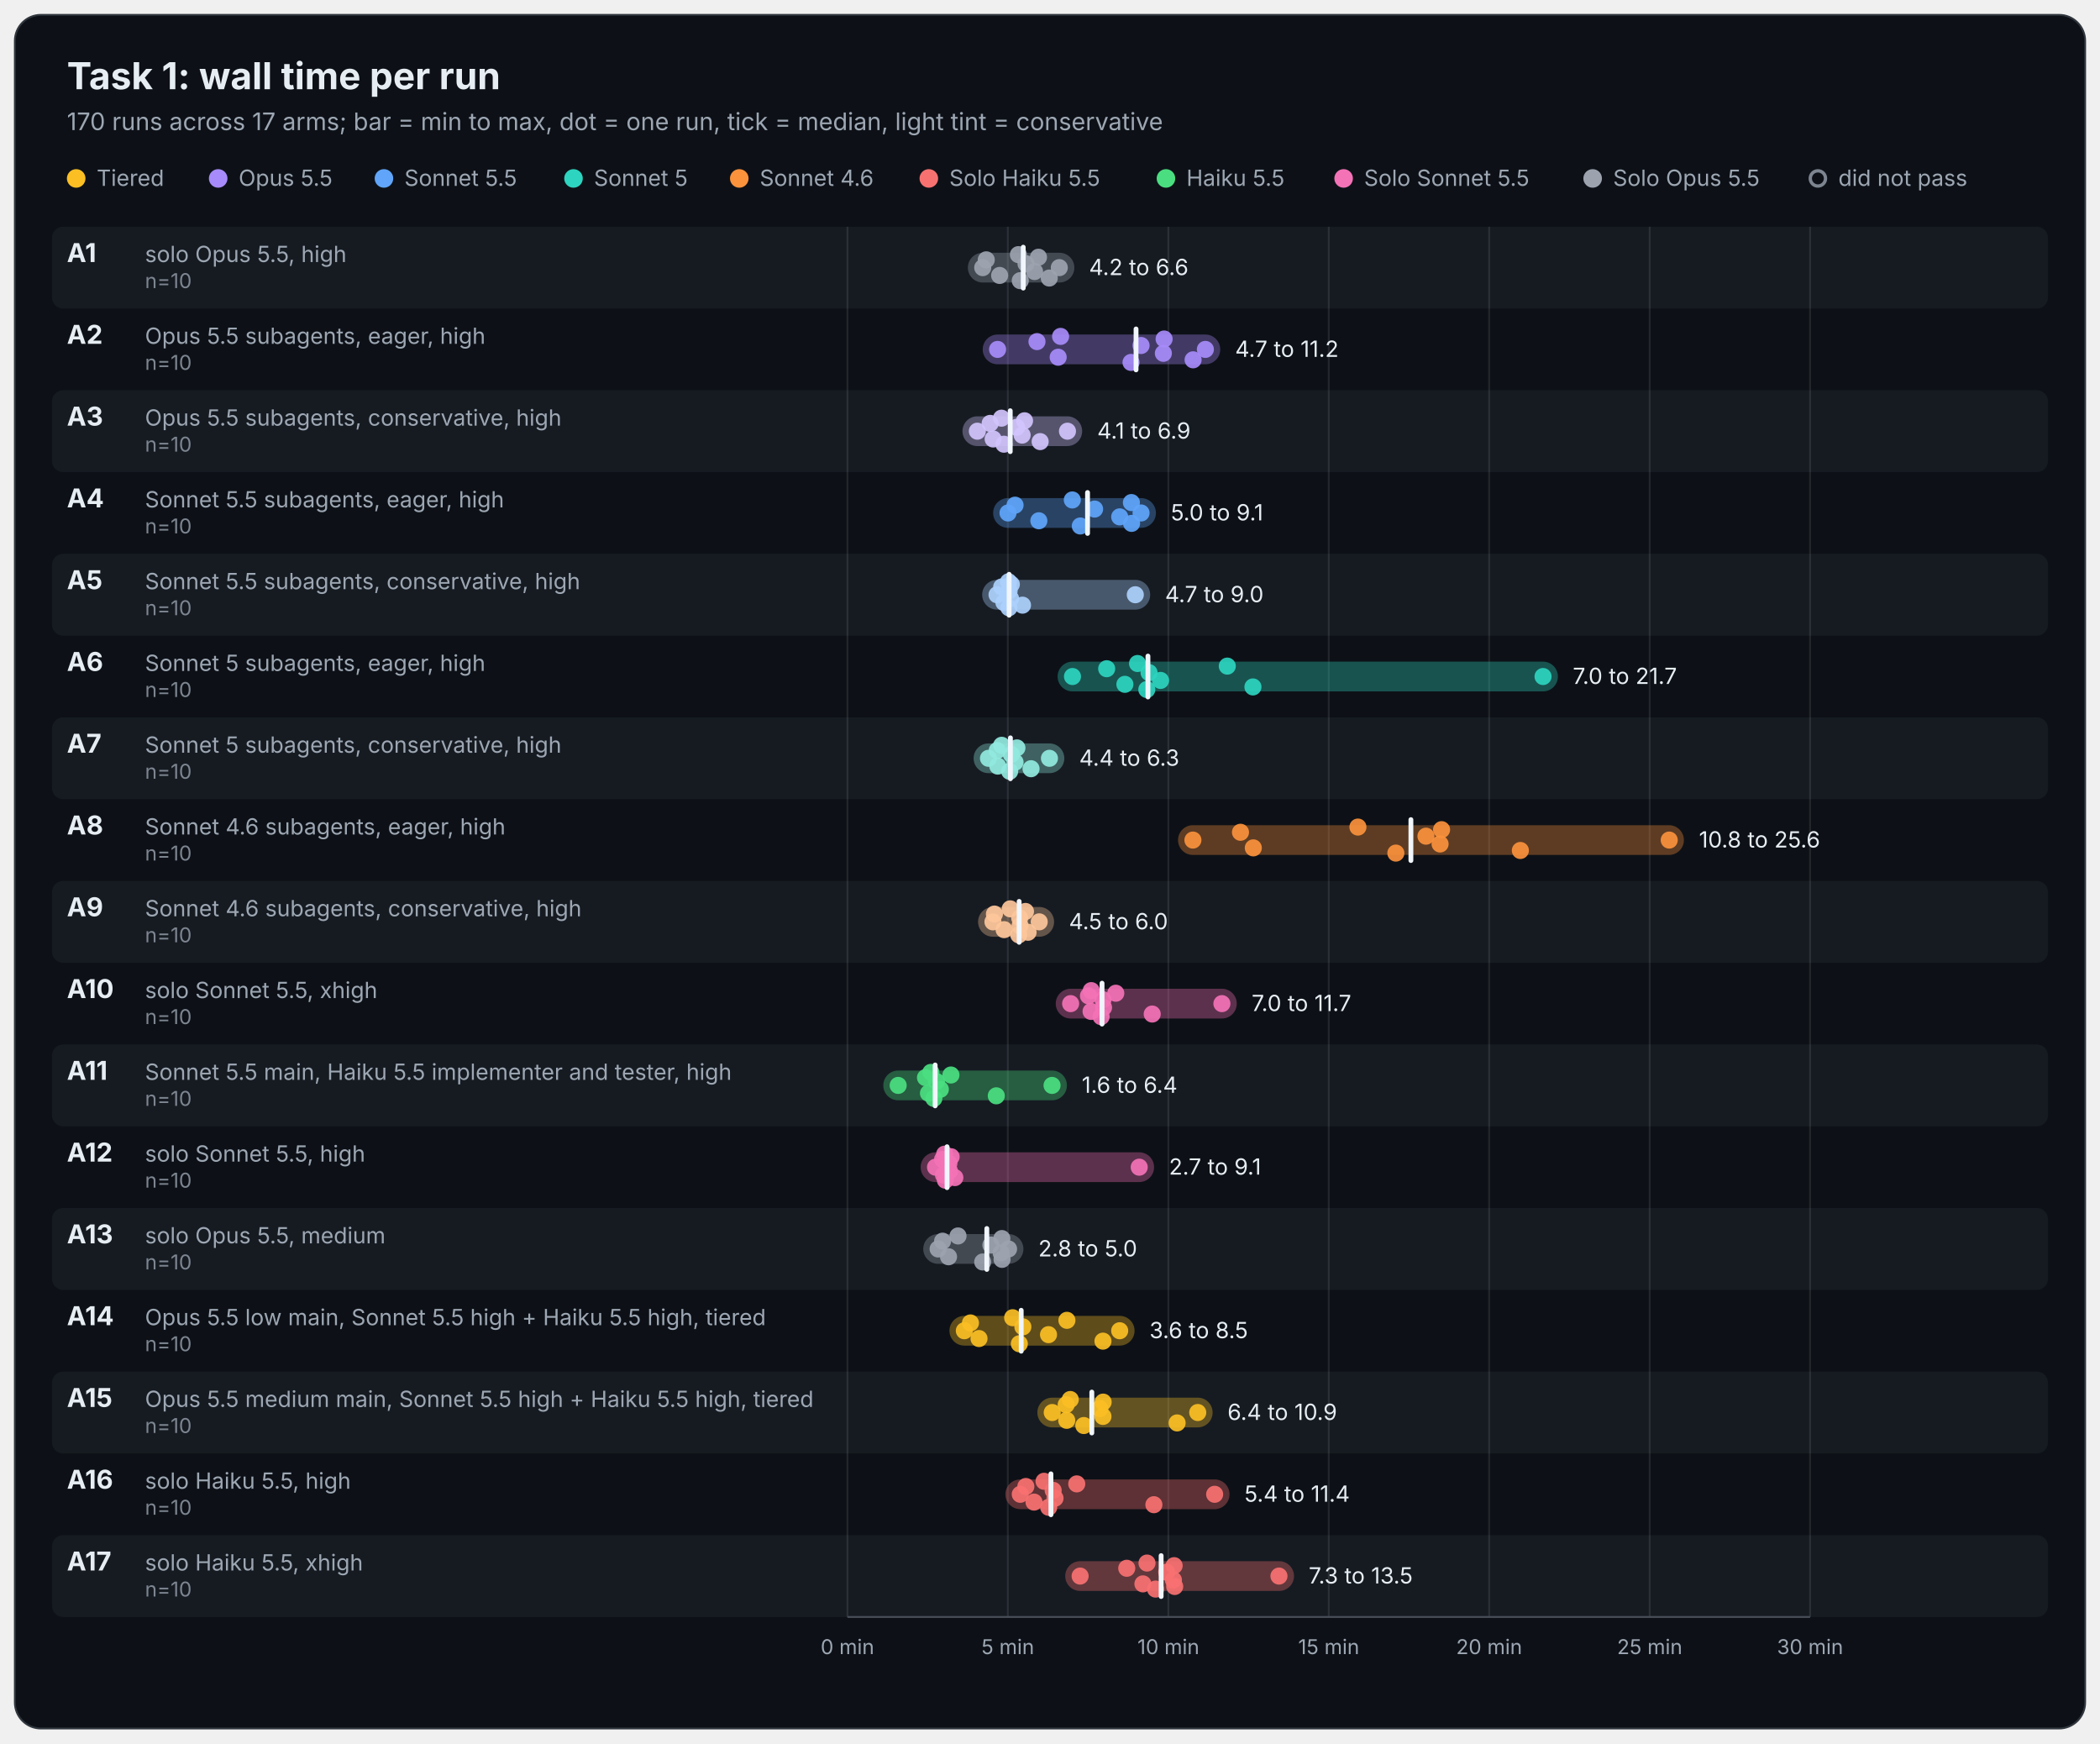
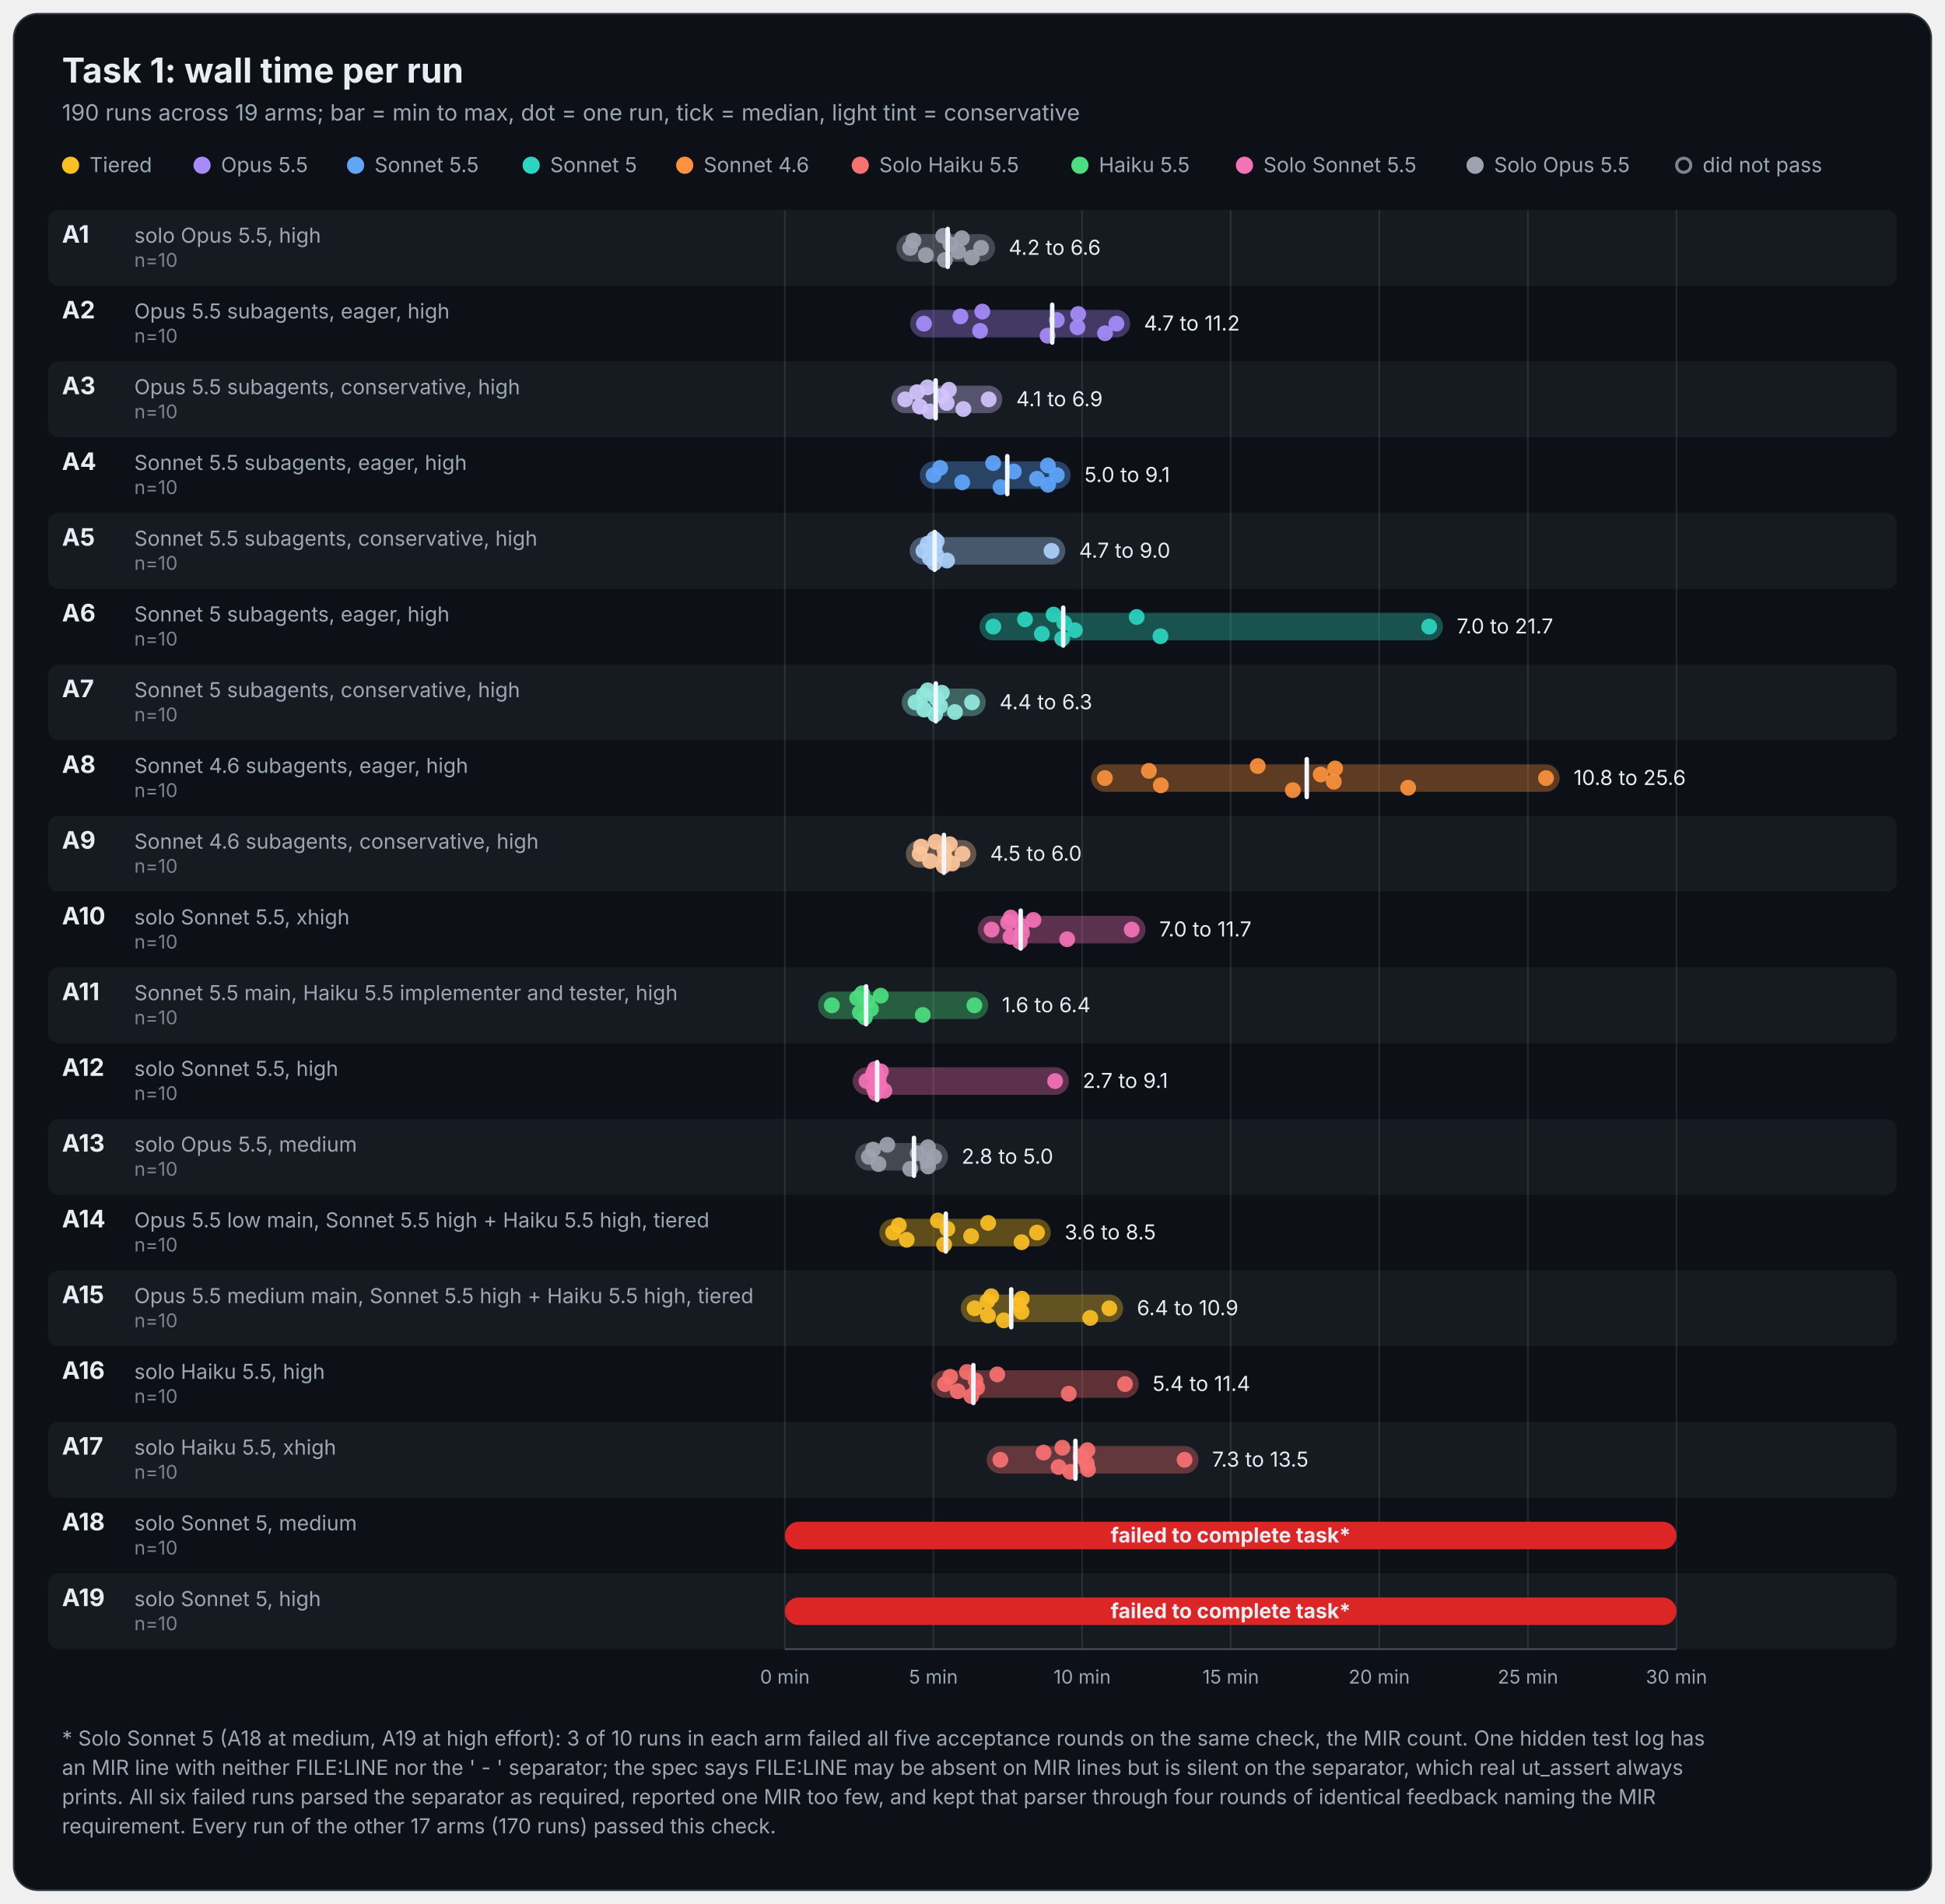
- <svg xmlns="http://www.w3.org/2000/svg" width="1130" height="938.0" viewBox="0 0 1130 938.0" role="img" aria-label="Task 1: wall time per run" font-family="-apple-system, &quot;Segoe UI&quot;, Inter, Roboto, &quot;Helvetica Neue&quot;, Arial, sans-serif">
-   <rect x="8" y="8" width="1114" height="922.0" rx="14" fill="#0d1117" stroke="#30363d" stroke-width="1" />
+ <svg xmlns="http://www.w3.org/2000/svg" width="1130" height="1106.0" viewBox="0 0 1130 1106.0" role="img" aria-label="Task 1: wall time per run" font-family="-apple-system, &quot;Segoe UI&quot;, Inter, Roboto, &quot;Helvetica Neue&quot;, Arial, sans-serif">
+   <rect x="8" y="8" width="1114" height="1090.0" rx="14" fill="#0d1117" stroke="#30363d" stroke-width="1" />
  <text x="36.0" y="48.0" font-size="20" font-weight="700" fill="#e6edf3" text-anchor="start">Task 1: wall time per run</text>
-   <text x="36.0" y="70.0" font-size="13" font-weight="400" fill="#9da7b3" text-anchor="start">170 runs across 17 arms; bar = min to max, dot = one run, tick = median, light tint = conservative</text>
+   <text x="36.0" y="70.0" font-size="13" font-weight="400" fill="#9da7b3" text-anchor="start">190 runs across 19 arms; bar = min to max, dot = one run, tick = median, light tint = conservative</text>
  <circle cx="41.0" cy="96.0" r="5" fill="#fbbf24" />
  <text x="52.0" y="100.0" font-size="12" font-weight="400" fill="#9da7b3" text-anchor="start">Tiered</text>
  <circle cx="117.4" cy="96.0" r="5" fill="#a78bfa" />
  <text x="128.4" y="100.0" font-size="12" font-weight="400" fill="#9da7b3" text-anchor="start">Opus 5.5</text>
  <circle cx="206.6" cy="96.0" r="5" fill="#60a5fa" />
  <text x="217.6" y="100.0" font-size="12" font-weight="400" fill="#9da7b3" text-anchor="start">Sonnet 5.5</text>
  <circle cx="308.6" cy="96.0" r="5" fill="#2dd4bf" />
  <text x="319.6" y="100.0" font-size="12" font-weight="400" fill="#9da7b3" text-anchor="start">Sonnet 5</text>
  <circle cx="397.8" cy="96.0" r="5" fill="#fb923c" />
  <text x="408.8" y="100.0" font-size="12" font-weight="400" fill="#9da7b3" text-anchor="start">Sonnet 4.6</text>
  <circle cx="499.8" cy="96.0" r="5" fill="#f87171" />
  <text x="510.8" y="100.0" font-size="12" font-weight="400" fill="#9da7b3" text-anchor="start">Solo Haiku 5.5</text>
  <circle cx="627.4" cy="96.0" r="5" fill="#4ade80" />
  <text x="638.4" y="100.0" font-size="12" font-weight="400" fill="#9da7b3" text-anchor="start">Haiku 5.5</text>
  <circle cx="723.0" cy="96.0" r="5" fill="#f472b6" />
  <text x="734.0" y="100.0" font-size="12" font-weight="400" fill="#9da7b3" text-anchor="start">Solo Sonnet 5.5</text>
  <circle cx="857.0" cy="96.0" r="5" fill="#9ca3af" />
  <text x="868.0" y="100.0" font-size="12" font-weight="400" fill="#9da7b3" text-anchor="start">Solo Opus 5.5</text>
  <circle cx="978.2" cy="96.0" r="4.1" fill="#0d1117" stroke="#7d8590" stroke-width="1.8" />
  <text x="989.2" y="100.0" font-size="12" font-weight="400" fill="#9da7b3" text-anchor="start">did not pass</text>
  <rect x="28" y="122.0" width="1074.0" height="44" rx="6" fill="#161b22" />
  <rect x="28" y="210.0" width="1074.0" height="44" rx="6" fill="#161b22" />
  <rect x="28" y="298.0" width="1074.0" height="44" rx="6" fill="#161b22" />
  <rect x="28" y="386.0" width="1074.0" height="44" rx="6" fill="#161b22" />
  <rect x="28" y="474.0" width="1074.0" height="44" rx="6" fill="#161b22" />
  <rect x="28" y="562.0" width="1074.0" height="44" rx="6" fill="#161b22" />
  <rect x="28" y="650.0" width="1074.0" height="44" rx="6" fill="#161b22" />
  <rect x="28" y="738.0" width="1074.0" height="44" rx="6" fill="#161b22" />
  <rect x="28" y="826.0" width="1074.0" height="44" rx="6" fill="#161b22" />
-   <line x1="456.0" y1="122.0" x2="456.0" y2="870.0" stroke="#ffffff" stroke-opacity="0.09" stroke-width="1" />
-   <text x="456.0" y="890.0" font-size="11" font-weight="400" fill="#9da7b3" text-anchor="middle">0 min</text>
-   <line x1="542.3" y1="122.0" x2="542.3" y2="870.0" stroke="#ffffff" stroke-opacity="0.09" stroke-width="1" />
-   <text x="542.3" y="890.0" font-size="11" font-weight="400" fill="#9da7b3" text-anchor="middle">5 min</text>
-   <line x1="628.7" y1="122.0" x2="628.7" y2="870.0" stroke="#ffffff" stroke-opacity="0.09" stroke-width="1" />
-   <text x="628.7" y="890.0" font-size="11" font-weight="400" fill="#9da7b3" text-anchor="middle">10 min</text>
-   <line x1="715.0" y1="122.0" x2="715.0" y2="870.0" stroke="#ffffff" stroke-opacity="0.09" stroke-width="1" />
-   <text x="715.0" y="890.0" font-size="11" font-weight="400" fill="#9da7b3" text-anchor="middle">15 min</text>
-   <line x1="801.3" y1="122.0" x2="801.3" y2="870.0" stroke="#ffffff" stroke-opacity="0.09" stroke-width="1" />
-   <text x="801.3" y="890.0" font-size="11" font-weight="400" fill="#9da7b3" text-anchor="middle">20 min</text>
-   <line x1="887.7" y1="122.0" x2="887.7" y2="870.0" stroke="#ffffff" stroke-opacity="0.09" stroke-width="1" />
-   <text x="887.7" y="890.0" font-size="11" font-weight="400" fill="#9da7b3" text-anchor="middle">25 min</text>
-   <line x1="974.0" y1="122.0" x2="974.0" y2="870.0" stroke="#ffffff" stroke-opacity="0.09" stroke-width="1" />
-   <text x="974.0" y="890.0" font-size="11" font-weight="400" fill="#9da7b3" text-anchor="middle">30 min</text>
-   <line x1="456.0" y1="870.0" x2="974.0" y2="870.0" stroke="#484f58" stroke-width="1" />
+   <rect x="28" y="914.0" width="1074.0" height="44" rx="6" fill="#161b22" />
+   <line x1="456.0" y1="122.0" x2="456.0" y2="958.0" stroke="#ffffff" stroke-opacity="0.09" stroke-width="1" />
+   <text x="456.0" y="978.0" font-size="11" font-weight="400" fill="#9da7b3" text-anchor="middle">0 min</text>
+   <line x1="542.3" y1="122.0" x2="542.3" y2="958.0" stroke="#ffffff" stroke-opacity="0.09" stroke-width="1" />
+   <text x="542.3" y="978.0" font-size="11" font-weight="400" fill="#9da7b3" text-anchor="middle">5 min</text>
+   <line x1="628.7" y1="122.0" x2="628.7" y2="958.0" stroke="#ffffff" stroke-opacity="0.09" stroke-width="1" />
+   <text x="628.7" y="978.0" font-size="11" font-weight="400" fill="#9da7b3" text-anchor="middle">10 min</text>
+   <line x1="715.0" y1="122.0" x2="715.0" y2="958.0" stroke="#ffffff" stroke-opacity="0.09" stroke-width="1" />
+   <text x="715.0" y="978.0" font-size="11" font-weight="400" fill="#9da7b3" text-anchor="middle">15 min</text>
+   <line x1="801.3" y1="122.0" x2="801.3" y2="958.0" stroke="#ffffff" stroke-opacity="0.09" stroke-width="1" />
+   <text x="801.3" y="978.0" font-size="11" font-weight="400" fill="#9da7b3" text-anchor="middle">20 min</text>
+   <line x1="887.7" y1="122.0" x2="887.7" y2="958.0" stroke="#ffffff" stroke-opacity="0.09" stroke-width="1" />
+   <text x="887.7" y="978.0" font-size="11" font-weight="400" fill="#9da7b3" text-anchor="middle">25 min</text>
+   <line x1="974.0" y1="122.0" x2="974.0" y2="958.0" stroke="#ffffff" stroke-opacity="0.09" stroke-width="1" />
+   <text x="974.0" y="978.0" font-size="11" font-weight="400" fill="#9da7b3" text-anchor="middle">30 min</text>
+   <line x1="456.0" y1="958.0" x2="974.0" y2="958.0" stroke="#484f58" stroke-width="1" />
  <text x="36.0" y="141.0" font-size="14" font-weight="700" fill="#e6edf3" text-anchor="start">A1</text>
  <text x="78.0" y="141.0" font-size="12" font-weight="400" fill="#9da7b3" text-anchor="start">solo Opus 5.5, high</text>
  <text x="78.0" y="155.0" font-size="11" font-weight="400" fill="#7d8590" text-anchor="start">n=10</text>
  <rect x="520.8" y="136.0" width="57.3" height="16" rx="8.0" fill="#9ca3af" fill-opacity="0.34" />
  <circle cx="528.8" cy="144.0" r="4.6" fill="#9ca3af" fill-opacity="0.92" />
  <circle cx="530.7" cy="139.8" r="4.6" fill="#9ca3af" fill-opacity="0.92" />
  <circle cx="537.9" cy="148.2" r="4.6" fill="#9ca3af" fill-opacity="0.92" />
  <circle cx="548.0" cy="137.0" r="4.6" fill="#9ca3af" fill-opacity="0.92" />
  <circle cx="549.0" cy="151.0" r="4.6" fill="#9ca3af" fill-opacity="0.92" />
  <circle cx="552.1" cy="141.9" r="4.6" fill="#9ca3af" fill-opacity="0.92" />
  <circle cx="556.7" cy="146.1" r="4.6" fill="#9ca3af" fill-opacity="0.92" />
  <circle cx="558.8" cy="138.4" r="4.6" fill="#9ca3af" fill-opacity="0.92" />
  <circle cx="564.6" cy="149.6" r="4.6" fill="#9ca3af" fill-opacity="0.92" />
  <circle cx="570.0" cy="144.0" r="4.6" fill="#9ca3af" fill-opacity="0.92" />
  <line x1="550.6" y1="133.0" x2="550.6" y2="155.0" stroke="#f0f6fc" stroke-width="2.6" stroke-linecap="round" />
  <text x="586.0" y="148.0" font-size="12" font-weight="400" fill="#e6edf3" text-anchor="start">4.2 to 6.6</text>
  <text x="36.0" y="185.0" font-size="14" font-weight="700" fill="#e6edf3" text-anchor="start">A2</text>
  <text x="78.0" y="185.0" font-size="12" font-weight="400" fill="#9da7b3" text-anchor="start">Opus 5.5 subagents, eager, high</text>
  <text x="78.0" y="199.0" font-size="11" font-weight="400" fill="#7d8590" text-anchor="start">n=10</text>
  <rect x="528.8" y="180.0" width="127.8" height="16" rx="8.0" fill="#a78bfa" fill-opacity="0.34" />
  <circle cx="536.8" cy="188.0" r="4.6" fill="#a78bfa" fill-opacity="0.92" />
  <circle cx="558.0" cy="183.8" r="4.6" fill="#a78bfa" fill-opacity="0.92" />
  <circle cx="569.4" cy="192.2" r="4.6" fill="#a78bfa" fill-opacity="0.92" />
  <circle cx="570.7" cy="181.0" r="4.6" fill="#a78bfa" fill-opacity="0.92" />
  <circle cx="608.6" cy="195.0" r="4.6" fill="#a78bfa" fill-opacity="0.92" />
  <circle cx="614.0" cy="185.9" r="4.6" fill="#a78bfa" fill-opacity="0.92" />
  <circle cx="626.0" cy="190.1" r="4.6" fill="#a78bfa" fill-opacity="0.92" />
  <circle cx="626.4" cy="182.4" r="4.6" fill="#a78bfa" fill-opacity="0.92" />
  <circle cx="642.0" cy="193.6" r="4.6" fill="#a78bfa" fill-opacity="0.92" />
  <circle cx="648.6" cy="188.0" r="4.6" fill="#a78bfa" fill-opacity="0.92" />
  <line x1="611.3" y1="177.0" x2="611.3" y2="199.0" stroke="#f0f6fc" stroke-width="2.6" stroke-linecap="round" />
  <text x="664.6" y="192.0" font-size="12" font-weight="400" fill="#e6edf3" text-anchor="start">4.7 to 11.2</text>
  <text x="36.0" y="229.0" font-size="14" font-weight="700" fill="#e6edf3" text-anchor="start">A3</text>
  <text x="78.0" y="229.0" font-size="12" font-weight="400" fill="#9da7b3" text-anchor="start">Opus 5.5 subagents, conservative, high</text>
  <text x="78.0" y="243.0" font-size="11" font-weight="400" fill="#7d8590" text-anchor="start">n=10</text>
  <rect x="517.9" y="224.0" width="64.4" height="16" rx="8.0" fill="#d1c3fc" fill-opacity="0.34" />
  <circle cx="525.9" cy="232.0" r="4.6" fill="#d1c3fc" fill-opacity="0.92" />
  <circle cx="532.8" cy="227.8" r="4.6" fill="#d1c3fc" fill-opacity="0.92" />
  <circle cx="534.4" cy="236.2" r="4.6" fill="#d1c3fc" fill-opacity="0.92" />
  <circle cx="538.9" cy="225.0" r="4.6" fill="#d1c3fc" fill-opacity="0.92" />
  <circle cx="540.2" cy="239.0" r="4.6" fill="#d1c3fc" fill-opacity="0.92" />
  <circle cx="547.1" cy="229.9" r="4.6" fill="#d1c3fc" fill-opacity="0.92" />
  <circle cx="550.0" cy="234.1" r="4.6" fill="#d1c3fc" fill-opacity="0.92" />
  <circle cx="551.3" cy="226.4" r="4.6" fill="#d1c3fc" fill-opacity="0.92" />
  <circle cx="559.7" cy="237.6" r="4.6" fill="#d1c3fc" fill-opacity="0.92" />
  <circle cx="574.4" cy="232.0" r="4.6" fill="#d1c3fc" fill-opacity="0.92" />
  <line x1="543.6" y1="221.0" x2="543.6" y2="243.0" stroke="#f0f6fc" stroke-width="2.6" stroke-linecap="round" />
  <text x="590.4" y="236.0" font-size="12" font-weight="400" fill="#e6edf3" text-anchor="start">4.1 to 6.9</text>
  <text x="36.0" y="273.0" font-size="14" font-weight="700" fill="#e6edf3" text-anchor="start">A4</text>
  <text x="78.0" y="273.0" font-size="12" font-weight="400" fill="#9da7b3" text-anchor="start">Sonnet 5.5 subagents, eager, high</text>
  <text x="78.0" y="287.0" font-size="11" font-weight="400" fill="#7d8590" text-anchor="start">n=10</text>
  <rect x="534.4" y="268.0" width="87.6" height="16" rx="8.0" fill="#60a5fa" fill-opacity="0.34" />
  <circle cx="542.4" cy="276.0" r="4.6" fill="#60a5fa" fill-opacity="0.92" />
  <circle cx="546.2" cy="271.8" r="4.6" fill="#60a5fa" fill-opacity="0.92" />
  <circle cx="559.0" cy="280.2" r="4.6" fill="#60a5fa" fill-opacity="0.92" />
  <circle cx="577.0" cy="269.0" r="4.6" fill="#60a5fa" fill-opacity="0.92" />
  <circle cx="581.3" cy="283.0" r="4.6" fill="#60a5fa" fill-opacity="0.92" />
  <circle cx="589.0" cy="273.9" r="4.6" fill="#60a5fa" fill-opacity="0.92" />
  <circle cx="602.5" cy="278.1" r="4.6" fill="#60a5fa" fill-opacity="0.92" />
  <circle cx="608.8" cy="270.4" r="4.6" fill="#60a5fa" fill-opacity="0.92" />
  <circle cx="608.9" cy="281.6" r="4.6" fill="#60a5fa" fill-opacity="0.92" />
  <circle cx="614.0" cy="276.0" r="4.6" fill="#60a5fa" fill-opacity="0.92" />
  <line x1="585.2" y1="265.0" x2="585.2" y2="287.0" stroke="#f0f6fc" stroke-width="2.6" stroke-linecap="round" />
  <text x="630.0" y="280.0" font-size="12" font-weight="400" fill="#e6edf3" text-anchor="start">5.0 to 9.1</text>
  <text x="36.0" y="317.0" font-size="14" font-weight="700" fill="#e6edf3" text-anchor="start">A5</text>
  <text x="78.0" y="317.0" font-size="12" font-weight="400" fill="#9da7b3" text-anchor="start">Sonnet 5.5 subagents, conservative, high</text>
  <text x="78.0" y="331.0" font-size="11" font-weight="400" fill="#7d8590" text-anchor="start">n=10</text>
  <rect x="528.5" y="312.0" width="90.4" height="16" rx="8.0" fill="#acd0fc" fill-opacity="0.34" />
  <circle cx="536.5" cy="320.0" r="4.6" fill="#acd0fc" fill-opacity="0.92" />
  <circle cx="539.0" cy="315.8" r="4.6" fill="#acd0fc" fill-opacity="0.92" />
  <circle cx="540.2" cy="324.2" r="4.6" fill="#acd0fc" fill-opacity="0.92" />
  <circle cx="542.7" cy="313.0" r="4.6" fill="#acd0fc" fill-opacity="0.92" />
  <circle cx="542.9" cy="327.0" r="4.6" fill="#acd0fc" fill-opacity="0.92" />
  <circle cx="543.0" cy="317.9" r="4.6" fill="#acd0fc" fill-opacity="0.92" />
  <circle cx="543.8" cy="322.1" r="4.6" fill="#acd0fc" fill-opacity="0.92" />
  <circle cx="544.2" cy="314.4" r="4.6" fill="#acd0fc" fill-opacity="0.92" />
  <circle cx="550.2" cy="325.6" r="4.6" fill="#acd0fc" fill-opacity="0.92" />
  <circle cx="610.9" cy="320.0" r="4.6" fill="#acd0fc" fill-opacity="0.92" />
  <line x1="543.0" y1="309.0" x2="543.0" y2="331.0" stroke="#f0f6fc" stroke-width="2.6" stroke-linecap="round" />
  <text x="626.9" y="324.0" font-size="12" font-weight="400" fill="#e6edf3" text-anchor="start">4.7 to 9.0</text>
  <text x="36.0" y="361.0" font-size="14" font-weight="700" fill="#e6edf3" text-anchor="start">A6</text>
  <text x="78.0" y="361.0" font-size="12" font-weight="400" fill="#9da7b3" text-anchor="start">Sonnet 5 subagents, eager, high</text>
  <text x="78.0" y="375.0" font-size="11" font-weight="400" fill="#7d8590" text-anchor="start">n=10</text>
  <rect x="569.1" y="356.0" width="269.2" height="16" rx="8.0" fill="#2dd4bf" fill-opacity="0.34" />
  <circle cx="577.1" cy="364.0" r="4.6" fill="#2dd4bf" fill-opacity="0.92" />
  <circle cx="595.5" cy="359.8" r="4.6" fill="#2dd4bf" fill-opacity="0.92" />
  <circle cx="605.3" cy="368.2" r="4.6" fill="#2dd4bf" fill-opacity="0.92" />
  <circle cx="612.1" cy="357.0" r="4.6" fill="#2dd4bf" fill-opacity="0.92" />
  <circle cx="617.1" cy="371.0" r="4.6" fill="#2dd4bf" fill-opacity="0.92" />
  <circle cx="618.3" cy="361.9" r="4.6" fill="#2dd4bf" fill-opacity="0.92" />
  <circle cx="624.5" cy="366.1" r="4.6" fill="#2dd4bf" fill-opacity="0.92" />
  <circle cx="660.4" cy="358.4" r="4.6" fill="#2dd4bf" fill-opacity="0.92" />
  <circle cx="674.2" cy="369.6" r="4.6" fill="#2dd4bf" fill-opacity="0.92" />
  <circle cx="830.3" cy="364.0" r="4.6" fill="#2dd4bf" fill-opacity="0.92" />
  <line x1="617.7" y1="353.0" x2="617.7" y2="375.0" stroke="#f0f6fc" stroke-width="2.6" stroke-linecap="round" />
  <text x="846.3" y="368.0" font-size="12" font-weight="400" fill="#e6edf3" text-anchor="start">7.0 to 21.7</text>
  <text x="36.0" y="405.0" font-size="14" font-weight="700" fill="#e6edf3" text-anchor="start">A7</text>
  <text x="78.0" y="405.0" font-size="12" font-weight="400" fill="#9da7b3" text-anchor="start">Sonnet 5 subagents, conservative, high</text>
  <text x="78.0" y="419.0" font-size="11" font-weight="400" fill="#7d8590" text-anchor="start">n=10</text>
  <rect x="523.9" y="400.0" width="48.8" height="16" rx="8.0" fill="#92e9de" fill-opacity="0.34" />
  <circle cx="531.9" cy="408.0" r="4.6" fill="#92e9de" fill-opacity="0.92" />
  <circle cx="536.6" cy="403.8" r="4.6" fill="#92e9de" fill-opacity="0.92" />
  <circle cx="536.9" cy="412.2" r="4.6" fill="#92e9de" fill-opacity="0.92" />
  <circle cx="539.0" cy="401.0" r="4.6" fill="#92e9de" fill-opacity="0.92" />
  <circle cx="543.3" cy="415.0" r="4.6" fill="#92e9de" fill-opacity="0.92" />
  <circle cx="544.2" cy="405.9" r="4.6" fill="#92e9de" fill-opacity="0.92" />
  <circle cx="546.2" cy="410.1" r="4.6" fill="#92e9de" fill-opacity="0.92" />
  <circle cx="547.2" cy="402.4" r="4.6" fill="#92e9de" fill-opacity="0.92" />
  <circle cx="554.8" cy="413.6" r="4.6" fill="#92e9de" fill-opacity="0.92" />
  <circle cx="564.7" cy="408.0" r="4.6" fill="#92e9de" fill-opacity="0.92" />
  <line x1="543.7" y1="397.0" x2="543.7" y2="419.0" stroke="#f0f6fc" stroke-width="2.6" stroke-linecap="round" />
  <text x="580.7" y="412.0" font-size="12" font-weight="400" fill="#e6edf3" text-anchor="start">4.4 to 6.3</text>
  <text x="36.0" y="449.0" font-size="14" font-weight="700" fill="#e6edf3" text-anchor="start">A8</text>
  <text x="78.0" y="449.0" font-size="12" font-weight="400" fill="#9da7b3" text-anchor="start">Sonnet 4.6 subagents, eager, high</text>
  <text x="78.0" y="463.0" font-size="11" font-weight="400" fill="#7d8590" text-anchor="start">n=10</text>
  <rect x="633.9" y="444.0" width="272.2" height="16" rx="8.0" fill="#fb923c" fill-opacity="0.34" />
  <circle cx="641.9" cy="452.0" r="4.6" fill="#fb923c" fill-opacity="0.92" />
  <circle cx="667.5" cy="447.8" r="4.6" fill="#fb923c" fill-opacity="0.92" />
  <circle cx="674.4" cy="456.2" r="4.6" fill="#fb923c" fill-opacity="0.92" />
  <circle cx="730.7" cy="445.0" r="4.6" fill="#fb923c" fill-opacity="0.92" />
  <circle cx="751.1" cy="459.0" r="4.6" fill="#fb923c" fill-opacity="0.92" />
  <circle cx="767.3" cy="449.9" r="4.6" fill="#fb923c" fill-opacity="0.92" />
  <circle cx="774.9" cy="454.1" r="4.6" fill="#fb923c" fill-opacity="0.92" />
  <circle cx="775.7" cy="446.4" r="4.6" fill="#fb923c" fill-opacity="0.92" />
  <circle cx="818.1" cy="457.6" r="4.6" fill="#fb923c" fill-opacity="0.92" />
  <circle cx="898.2" cy="452.0" r="4.6" fill="#fb923c" fill-opacity="0.92" />
  <line x1="759.2" y1="441.0" x2="759.2" y2="463.0" stroke="#f0f6fc" stroke-width="2.6" stroke-linecap="round" />
  <text x="914.2" y="456.0" font-size="12" font-weight="400" fill="#e6edf3" text-anchor="start">10.8 to 25.6</text>
  <text x="36.0" y="493.0" font-size="14" font-weight="700" fill="#e6edf3" text-anchor="start">A9</text>
  <text x="78.0" y="493.0" font-size="12" font-weight="400" fill="#9da7b3" text-anchor="start">Sonnet 4.6 subagents, conservative, high</text>
  <text x="78.0" y="507.0" font-size="11" font-weight="400" fill="#7d8590" text-anchor="start">n=10</text>
  <rect x="526.3" y="488.0" width="40.9" height="16" rx="8.0" fill="#fdc69a" fill-opacity="0.34" />
  <circle cx="534.3" cy="496.0" r="4.6" fill="#fdc69a" fill-opacity="0.92" />
  <circle cx="535.1" cy="491.8" r="4.6" fill="#fdc69a" fill-opacity="0.92" />
  <circle cx="540.3" cy="500.2" r="4.6" fill="#fdc69a" fill-opacity="0.92" />
  <circle cx="543.6" cy="489.0" r="4.6" fill="#fdc69a" fill-opacity="0.92" />
  <circle cx="548.2" cy="503.0" r="4.6" fill="#fdc69a" fill-opacity="0.92" />
  <circle cx="548.7" cy="493.9" r="4.6" fill="#fdc69a" fill-opacity="0.92" />
  <circle cx="548.9" cy="498.1" r="4.6" fill="#fdc69a" fill-opacity="0.92" />
  <circle cx="551.8" cy="490.4" r="4.6" fill="#fdc69a" fill-opacity="0.92" />
  <circle cx="553.2" cy="501.6" r="4.6" fill="#fdc69a" fill-opacity="0.92" />
  <circle cx="559.2" cy="496.0" r="4.6" fill="#fdc69a" fill-opacity="0.92" />
  <line x1="548.4" y1="485.0" x2="548.4" y2="507.0" stroke="#f0f6fc" stroke-width="2.6" stroke-linecap="round" />
  <text x="575.2" y="500.0" font-size="12" font-weight="400" fill="#e6edf3" text-anchor="start">4.5 to 6.0</text>
  <text x="36.0" y="537.0" font-size="14" font-weight="700" fill="#e6edf3" text-anchor="start">A10</text>
  <text x="78.0" y="537.0" font-size="12" font-weight="400" fill="#9da7b3" text-anchor="start">solo Sonnet 5.5, xhigh</text>
  <text x="78.0" y="551.0" font-size="11" font-weight="400" fill="#7d8590" text-anchor="start">n=10</text>
  <rect x="568.1" y="532.0" width="97.4" height="16" rx="8.0" fill="#f472b6" fill-opacity="0.34" />
  <circle cx="576.1" cy="540.0" r="4.6" fill="#f472b6" fill-opacity="0.92" />
  <circle cx="585.7" cy="535.8" r="4.6" fill="#f472b6" fill-opacity="0.92" />
  <circle cx="587.1" cy="544.2" r="4.6" fill="#f472b6" fill-opacity="0.92" />
  <circle cx="587.2" cy="533.0" r="4.6" fill="#f472b6" fill-opacity="0.92" />
  <circle cx="592.5" cy="547.0" r="4.6" fill="#f472b6" fill-opacity="0.92" />
  <circle cx="593.5" cy="537.9" r="4.6" fill="#f472b6" fill-opacity="0.92" />
  <circle cx="593.8" cy="542.1" r="4.6" fill="#f472b6" fill-opacity="0.92" />
  <circle cx="600.4" cy="534.4" r="4.6" fill="#f472b6" fill-opacity="0.92" />
  <circle cx="620.0" cy="545.6" r="4.6" fill="#f472b6" fill-opacity="0.92" />
  <circle cx="657.5" cy="540.0" r="4.6" fill="#f472b6" fill-opacity="0.92" />
  <line x1="593.0" y1="529.0" x2="593.0" y2="551.0" stroke="#f0f6fc" stroke-width="2.6" stroke-linecap="round" />
  <text x="673.5" y="544.0" font-size="12" font-weight="400" fill="#e6edf3" text-anchor="start">7.0 to 11.7</text>
  <text x="36.0" y="581.0" font-size="14" font-weight="700" fill="#e6edf3" text-anchor="start">A11</text>
  <text x="78.0" y="581.0" font-size="12" font-weight="400" fill="#9da7b3" text-anchor="start">Sonnet 5.5 main, Haiku 5.5 implementer and tester, high</text>
  <text x="78.0" y="595.0" font-size="11" font-weight="400" fill="#7d8590" text-anchor="start">n=10</text>
  <rect x="475.3" y="576.0" width="98.8" height="16" rx="8.0" fill="#4ade80" fill-opacity="0.34" />
  <circle cx="483.3" cy="584.0" r="4.6" fill="#4ade80" fill-opacity="0.92" />
  <circle cx="498.0" cy="579.8" r="4.6" fill="#4ade80" fill-opacity="0.92" />
  <circle cx="499.6" cy="588.2" r="4.6" fill="#4ade80" fill-opacity="0.92" />
  <circle cx="500.9" cy="577.0" r="4.6" fill="#4ade80" fill-opacity="0.92" />
  <circle cx="502.5" cy="591.0" r="4.6" fill="#4ade80" fill-opacity="0.92" />
  <circle cx="503.9" cy="581.9" r="4.6" fill="#4ade80" fill-opacity="0.92" />
  <circle cx="506.0" cy="586.1" r="4.6" fill="#4ade80" fill-opacity="0.92" />
  <circle cx="511.7" cy="578.4" r="4.6" fill="#4ade80" fill-opacity="0.92" />
  <circle cx="536.1" cy="589.6" r="4.6" fill="#4ade80" fill-opacity="0.92" />
  <circle cx="566.1" cy="584.0" r="4.6" fill="#4ade80" fill-opacity="0.92" />
  <line x1="503.2" y1="573.0" x2="503.2" y2="595.0" stroke="#f0f6fc" stroke-width="2.6" stroke-linecap="round" />
  <text x="582.1" y="588.0" font-size="12" font-weight="400" fill="#e6edf3" text-anchor="start">1.6 to 6.4</text>
  <text x="36.0" y="625.0" font-size="14" font-weight="700" fill="#e6edf3" text-anchor="start">A12</text>
  <text x="78.0" y="625.0" font-size="12" font-weight="400" fill="#9da7b3" text-anchor="start">solo Sonnet 5.5, high</text>
  <text x="78.0" y="639.0" font-size="11" font-weight="400" fill="#7d8590" text-anchor="start">n=10</text>
  <rect x="495.4" y="620.0" width="125.6" height="16" rx="8.0" fill="#f472b6" fill-opacity="0.34" />
  <circle cx="503.4" cy="628.0" r="4.6" fill="#f472b6" fill-opacity="0.92" />
  <circle cx="507.2" cy="623.8" r="4.6" fill="#f472b6" fill-opacity="0.92" />
  <circle cx="507.7" cy="632.2" r="4.6" fill="#f472b6" fill-opacity="0.92" />
  <circle cx="508.3" cy="621.0" r="4.6" fill="#f472b6" fill-opacity="0.92" />
  <circle cx="508.7" cy="635.0" r="4.6" fill="#f472b6" fill-opacity="0.92" />
  <circle cx="510.6" cy="625.9" r="4.6" fill="#f472b6" fill-opacity="0.92" />
  <circle cx="510.9" cy="630.1" r="4.6" fill="#f472b6" fill-opacity="0.92" />
  <circle cx="511.8" cy="622.4" r="4.6" fill="#f472b6" fill-opacity="0.92" />
  <circle cx="513.8" cy="633.6" r="4.6" fill="#f472b6" fill-opacity="0.92" />
  <circle cx="613.0" cy="628.0" r="4.6" fill="#f472b6" fill-opacity="0.92" />
  <line x1="509.6" y1="617.0" x2="509.6" y2="639.0" stroke="#f0f6fc" stroke-width="2.6" stroke-linecap="round" />
  <text x="629.0" y="632.0" font-size="12" font-weight="400" fill="#e6edf3" text-anchor="start">2.7 to 9.1</text>
  <text x="36.0" y="669.0" font-size="14" font-weight="700" fill="#e6edf3" text-anchor="start">A13</text>
  <text x="78.0" y="669.0" font-size="12" font-weight="400" fill="#9da7b3" text-anchor="start">solo Opus 5.5, medium</text>
  <text x="78.0" y="683.0" font-size="11" font-weight="400" fill="#7d8590" text-anchor="start">n=10</text>
  <rect x="496.8" y="664.0" width="53.9" height="16" rx="8.0" fill="#9ca3af" fill-opacity="0.34" />
  <circle cx="504.8" cy="672.0" r="4.6" fill="#9ca3af" fill-opacity="0.92" />
  <circle cx="507.2" cy="667.8" r="4.6" fill="#9ca3af" fill-opacity="0.92" />
  <circle cx="510.4" cy="676.2" r="4.6" fill="#9ca3af" fill-opacity="0.92" />
  <circle cx="515.5" cy="665.0" r="4.6" fill="#9ca3af" fill-opacity="0.92" />
  <circle cx="528.8" cy="679.0" r="4.6" fill="#9ca3af" fill-opacity="0.92" />
  <circle cx="533.2" cy="669.9" r="4.6" fill="#9ca3af" fill-opacity="0.92" />
  <circle cx="538.7" cy="674.1" r="4.6" fill="#9ca3af" fill-opacity="0.92" />
  <circle cx="539.1" cy="666.4" r="4.6" fill="#9ca3af" fill-opacity="0.92" />
  <circle cx="539.2" cy="677.6" r="4.6" fill="#9ca3af" fill-opacity="0.92" />
  <circle cx="542.7" cy="672.0" r="4.6" fill="#9ca3af" fill-opacity="0.92" />
  <line x1="531.0" y1="661.0" x2="531.0" y2="683.0" stroke="#f0f6fc" stroke-width="2.6" stroke-linecap="round" />
  <text x="558.7" y="676.0" font-size="12" font-weight="400" fill="#e6edf3" text-anchor="start">2.8 to 5.0</text>
  <text x="36.0" y="713.0" font-size="14" font-weight="700" fill="#e6edf3" text-anchor="start">A14</text>
  <text x="78.0" y="713.0" font-size="12" font-weight="400" fill="#9da7b3" text-anchor="start">Opus 5.5 low main, Sonnet 5.5 high + Haiku 5.5 high, tiered</text>
  <text x="78.0" y="727.0" font-size="11" font-weight="400" fill="#7d8590" text-anchor="start">n=10</text>
  <rect x="510.9" y="708.0" width="99.6" height="16" rx="8.0" fill="#fbbf24" fill-opacity="0.34" />
  <circle cx="518.9" cy="716.0" r="4.6" fill="#fbbf24" fill-opacity="0.92" />
  <circle cx="522.2" cy="711.8" r="4.6" fill="#fbbf24" fill-opacity="0.92" />
  <circle cx="526.8" cy="720.2" r="4.6" fill="#fbbf24" fill-opacity="0.92" />
  <circle cx="544.9" cy="709.0" r="4.6" fill="#fbbf24" fill-opacity="0.92" />
  <circle cx="548.5" cy="723.0" r="4.6" fill="#fbbf24" fill-opacity="0.92" />
  <circle cx="550.4" cy="713.9" r="4.6" fill="#fbbf24" fill-opacity="0.92" />
  <circle cx="564.2" cy="718.1" r="4.6" fill="#fbbf24" fill-opacity="0.92" />
  <circle cx="574.1" cy="710.4" r="4.6" fill="#fbbf24" fill-opacity="0.92" />
  <circle cx="593.5" cy="721.6" r="4.6" fill="#fbbf24" fill-opacity="0.92" />
  <circle cx="602.5" cy="716.0" r="4.6" fill="#fbbf24" fill-opacity="0.92" />
  <line x1="549.5" y1="705.0" x2="549.5" y2="727.0" stroke="#f0f6fc" stroke-width="2.6" stroke-linecap="round" />
  <text x="618.5" y="720.0" font-size="12" font-weight="400" fill="#e6edf3" text-anchor="start">3.6 to 8.5</text>
  <text x="36.0" y="757.0" font-size="14" font-weight="700" fill="#e6edf3" text-anchor="start">A15</text>
  <text x="78.0" y="757.0" font-size="12" font-weight="400" fill="#9da7b3" text-anchor="start">Opus 5.5 medium main, Sonnet 5.5 high + Haiku 5.5 high, tiered</text>
  <text x="78.0" y="771.0" font-size="11" font-weight="400" fill="#7d8590" text-anchor="start">n=10</text>
  <rect x="558.2" y="752.0" width="94.3" height="16" rx="8.0" fill="#fbbf24" fill-opacity="0.34" />
  <circle cx="566.2" cy="760.0" r="4.6" fill="#fbbf24" fill-opacity="0.92" />
  <circle cx="573.7" cy="755.8" r="4.6" fill="#fbbf24" fill-opacity="0.92" />
  <circle cx="574.0" cy="764.2" r="4.6" fill="#fbbf24" fill-opacity="0.92" />
  <circle cx="575.9" cy="753.0" r="4.6" fill="#fbbf24" fill-opacity="0.92" />
  <circle cx="583.2" cy="767.0" r="4.6" fill="#fbbf24" fill-opacity="0.92" />
  <circle cx="591.8" cy="757.9" r="4.6" fill="#fbbf24" fill-opacity="0.92" />
  <circle cx="593.5" cy="762.1" r="4.6" fill="#fbbf24" fill-opacity="0.92" />
  <circle cx="593.6" cy="754.4" r="4.6" fill="#fbbf24" fill-opacity="0.92" />
  <circle cx="633.4" cy="765.6" r="4.6" fill="#fbbf24" fill-opacity="0.92" />
  <circle cx="644.5" cy="760.0" r="4.6" fill="#fbbf24" fill-opacity="0.92" />
  <line x1="587.5" y1="749.0" x2="587.5" y2="771.0" stroke="#f0f6fc" stroke-width="2.6" stroke-linecap="round" />
  <text x="660.5" y="764.0" font-size="12" font-weight="400" fill="#e6edf3" text-anchor="start">6.4 to 10.9</text>
  <text x="36.0" y="801.0" font-size="14" font-weight="700" fill="#e6edf3" text-anchor="start">A16</text>
  <text x="78.0" y="801.0" font-size="12" font-weight="400" fill="#9da7b3" text-anchor="start">solo Haiku 5.5, high</text>
  <text x="78.0" y="815.0" font-size="11" font-weight="400" fill="#7d8590" text-anchor="start">n=10</text>
  <rect x="541.0" y="796.0" width="120.6" height="16" rx="8.0" fill="#f87171" fill-opacity="0.34" />
  <circle cx="549.0" cy="804.0" r="4.6" fill="#f87171" fill-opacity="0.92" />
  <circle cx="552.0" cy="799.8" r="4.6" fill="#f87171" fill-opacity="0.92" />
  <circle cx="556.4" cy="808.2" r="4.6" fill="#f87171" fill-opacity="0.92" />
  <circle cx="561.8" cy="797.0" r="4.6" fill="#f87171" fill-opacity="0.92" />
  <circle cx="564.3" cy="811.0" r="4.6" fill="#f87171" fill-opacity="0.92" />
  <circle cx="566.7" cy="801.9" r="4.6" fill="#f87171" fill-opacity="0.92" />
  <circle cx="567.7" cy="806.1" r="4.6" fill="#f87171" fill-opacity="0.92" />
  <circle cx="579.4" cy="798.4" r="4.6" fill="#f87171" fill-opacity="0.92" />
  <circle cx="620.9" cy="809.6" r="4.6" fill="#f87171" fill-opacity="0.92" />
  <circle cx="653.6" cy="804.0" r="4.6" fill="#f87171" fill-opacity="0.92" />
  <line x1="565.5" y1="793.0" x2="565.5" y2="815.0" stroke="#f0f6fc" stroke-width="2.6" stroke-linecap="round" />
  <text x="669.6" y="808.0" font-size="12" font-weight="400" fill="#e6edf3" text-anchor="start">5.4 to 11.4</text>
  <text x="36.0" y="845.0" font-size="14" font-weight="700" fill="#e6edf3" text-anchor="start">A17</text>
  <text x="78.0" y="845.0" font-size="12" font-weight="400" fill="#9da7b3" text-anchor="start">solo Haiku 5.5, xhigh</text>
  <text x="78.0" y="859.0" font-size="11" font-weight="400" fill="#7d8590" text-anchor="start">n=10</text>
  <rect x="573.2" y="840.0" width="123.1" height="16" rx="8.0" fill="#f87171" fill-opacity="0.34" />
  <circle cx="581.2" cy="848.0" r="4.6" fill="#f87171" fill-opacity="0.92" />
  <circle cx="606.3" cy="843.8" r="4.6" fill="#f87171" fill-opacity="0.92" />
  <circle cx="615.0" cy="852.2" r="4.6" fill="#f87171" fill-opacity="0.92" />
  <circle cx="617.2" cy="841.0" r="4.6" fill="#f87171" fill-opacity="0.92" />
  <circle cx="621.8" cy="855.0" r="4.6" fill="#f87171" fill-opacity="0.92" />
  <circle cx="627.8" cy="845.9" r="4.6" fill="#f87171" fill-opacity="0.92" />
  <circle cx="631.4" cy="850.1" r="4.6" fill="#f87171" fill-opacity="0.92" />
  <circle cx="631.8" cy="842.4" r="4.6" fill="#f87171" fill-opacity="0.92" />
  <circle cx="632.1" cy="853.6" r="4.6" fill="#f87171" fill-opacity="0.92" />
  <circle cx="688.2" cy="848.0" r="4.6" fill="#f87171" fill-opacity="0.92" />
  <line x1="624.8" y1="837.0" x2="624.8" y2="859.0" stroke="#f0f6fc" stroke-width="2.6" stroke-linecap="round" />
  <text x="704.2" y="852.0" font-size="12" font-weight="400" fill="#e6edf3" text-anchor="start">7.3 to 13.5</text>
+   <text x="36.0" y="889.0" font-size="14" font-weight="700" fill="#e6edf3" text-anchor="start">A18</text>
+   <text x="78.0" y="889.0" font-size="12" font-weight="400" fill="#9da7b3" text-anchor="start">solo Sonnet 5, medium</text>
+   <text x="78.0" y="903.0" font-size="11" font-weight="400" fill="#7d8590" text-anchor="start">n=10</text>
+   <rect x="456.0" y="884.0" width="518.0" height="16" rx="8.0" fill="#dc2626" />
+   <text x="715.0" y="896.0" font-size="12" font-weight="700" fill="#e6edf3" text-anchor="middle">failed to complete task*</text>
+   <text x="36.0" y="933.0" font-size="14" font-weight="700" fill="#e6edf3" text-anchor="start">A19</text>
+   <text x="78.0" y="933.0" font-size="12" font-weight="400" fill="#9da7b3" text-anchor="start">solo Sonnet 5, high</text>
+   <text x="78.0" y="947.0" font-size="11" font-weight="400" fill="#7d8590" text-anchor="start">n=10</text>
+   <rect x="456.0" y="928.0" width="518.0" height="16" rx="8.0" fill="#dc2626" />
+   <text x="715.0" y="940.0" font-size="12" font-weight="700" fill="#e6edf3" text-anchor="middle">failed to complete task*</text>
+   <text x="36.0" y="1014.0" font-size="12" font-weight="400" fill="#9da7b3" text-anchor="start">* Solo Sonnet 5 (A18 at medium, A19 at high effort): 3 of 10 runs in each arm failed all five acceptance rounds on the same check, the MIR count. One hidden test log has</text>
+   <text x="36.0" y="1031.0" font-size="12" font-weight="400" fill="#9da7b3" text-anchor="start">an MIR line with neither FILE:LINE nor the ' - ' separator; the spec says FILE:LINE may be absent on MIR lines but is silent on the separator, which real ut_assert always</text>
+   <text x="36.0" y="1048.0" font-size="12" font-weight="400" fill="#9da7b3" text-anchor="start">prints. All six failed runs parsed the separator as required, reported one MIR too few, and kept that parser through four rounds of identical feedback naming the MIR</text>
+   <text x="36.0" y="1065.0" font-size="12" font-weight="400" fill="#9da7b3" text-anchor="start">requirement. Every run of the other 17 arms (170 runs) passed this check.</text>
</svg>
